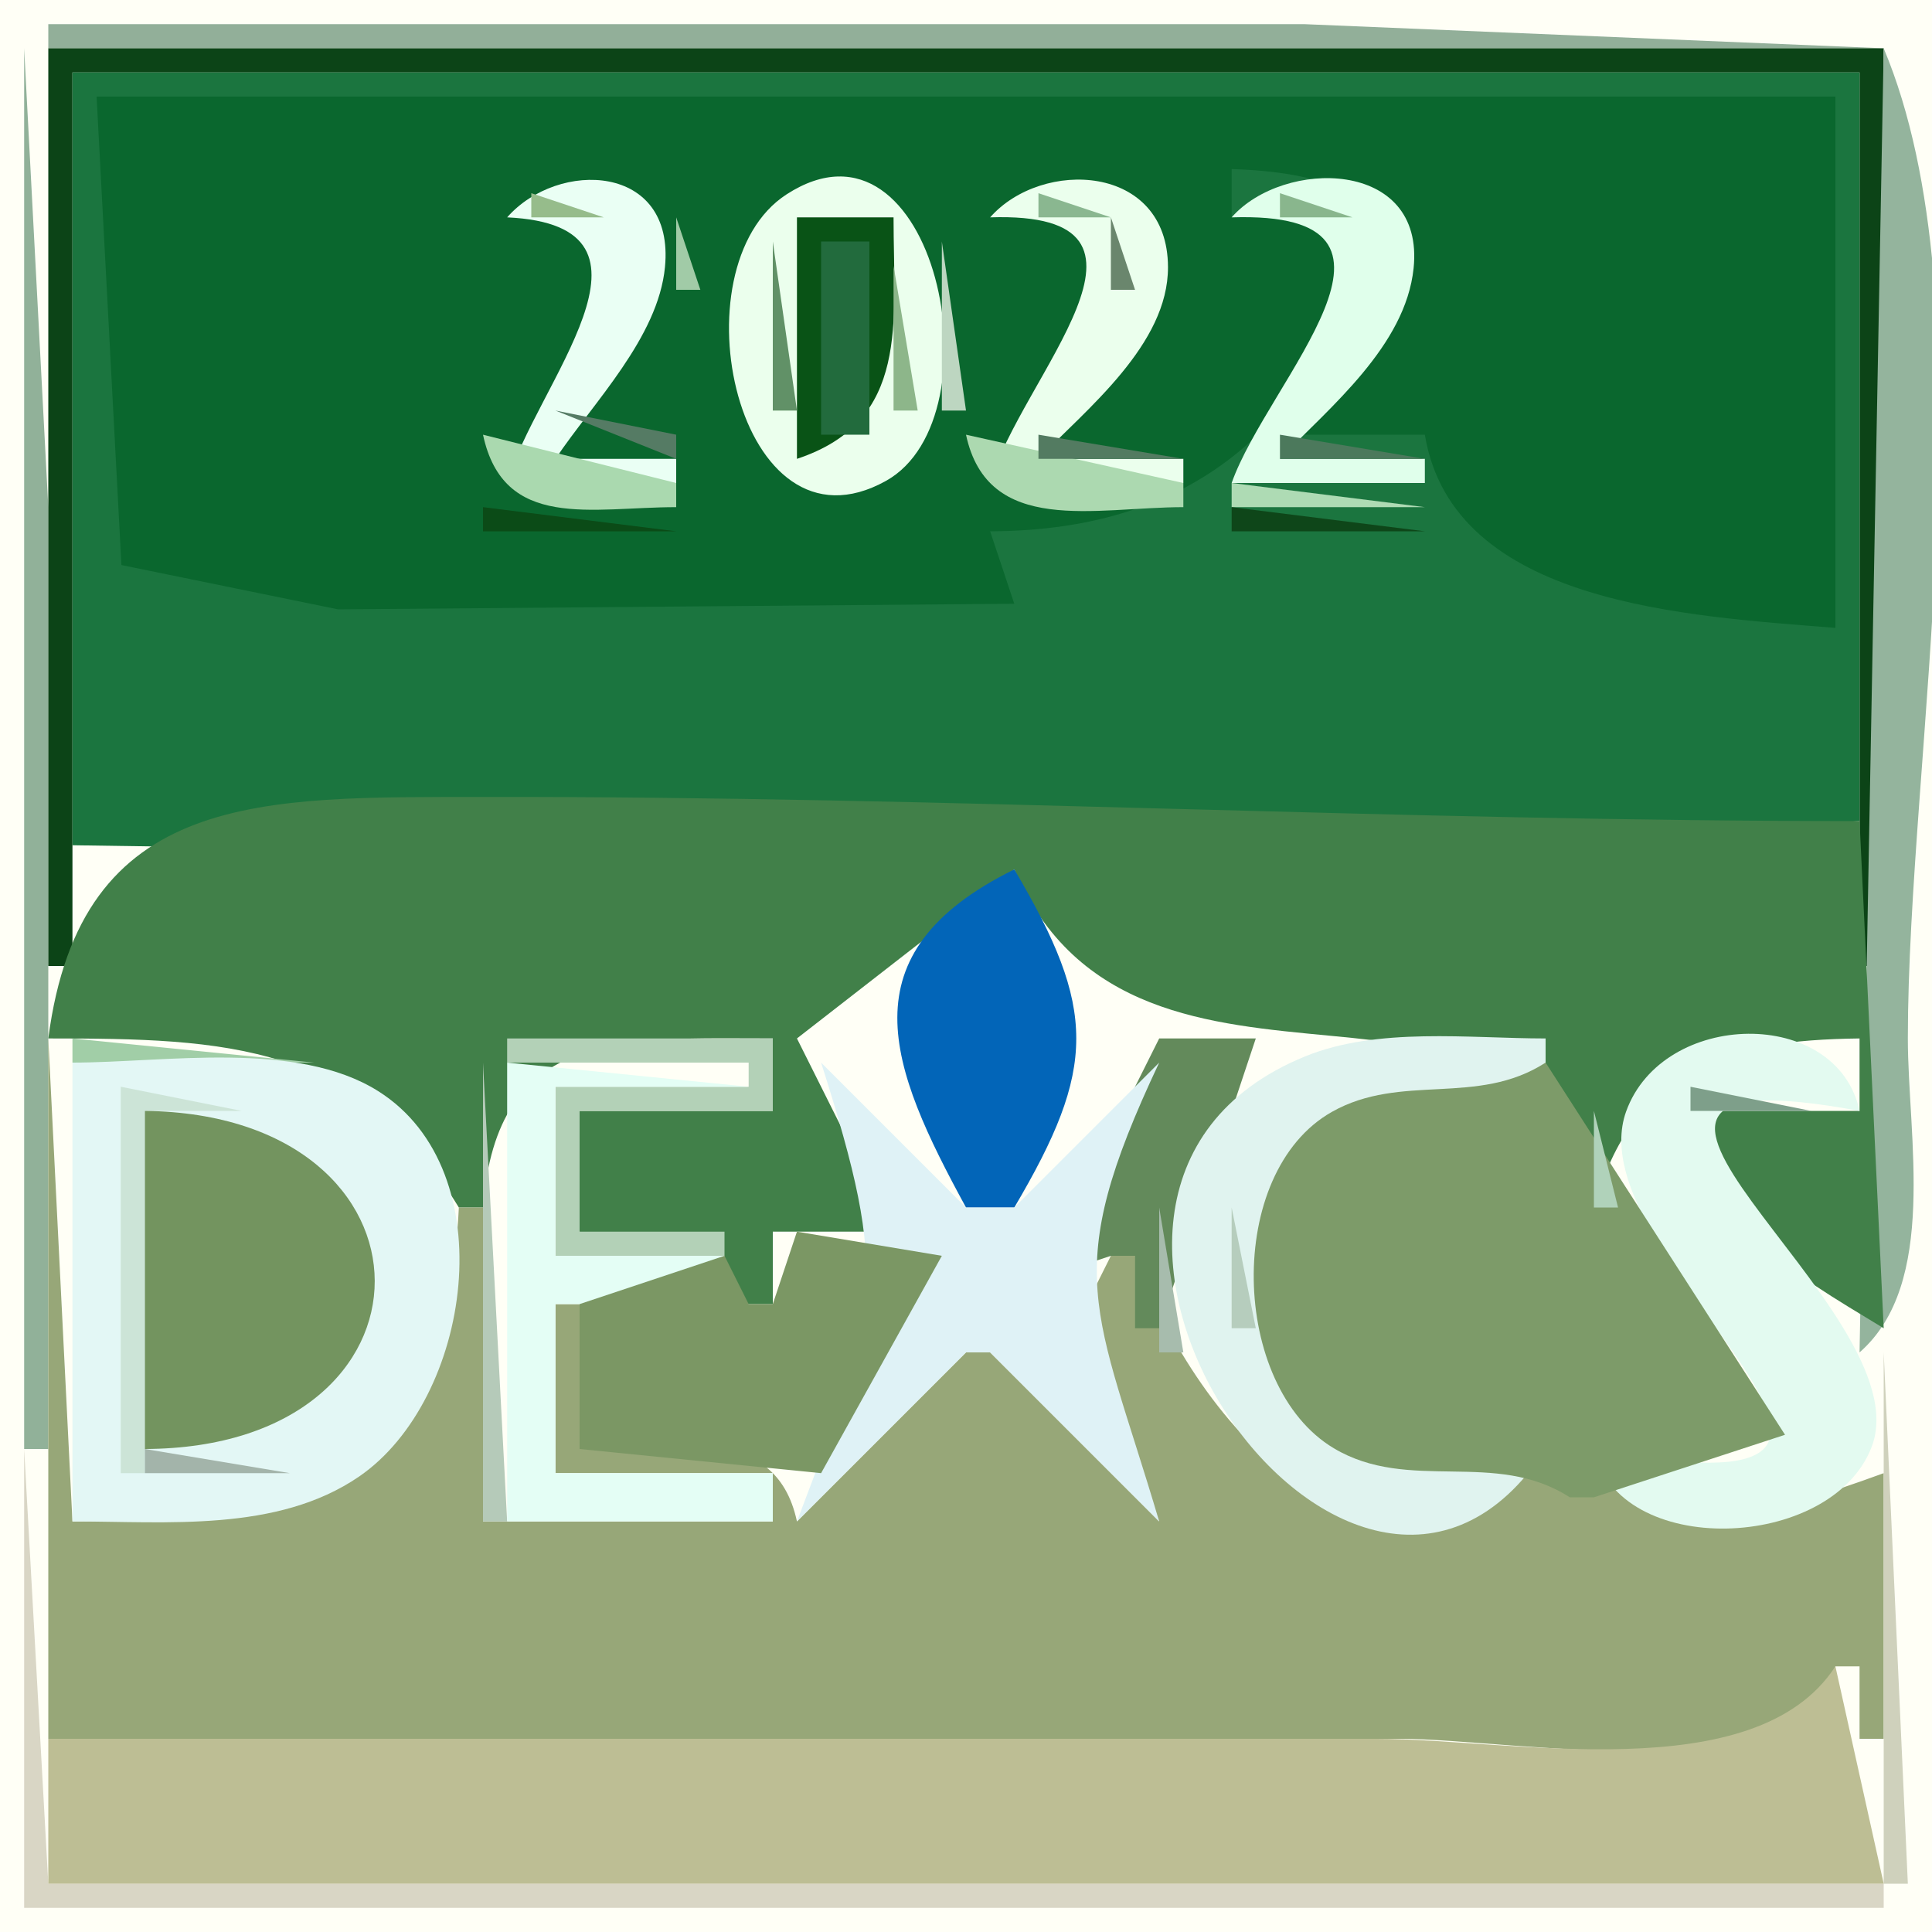
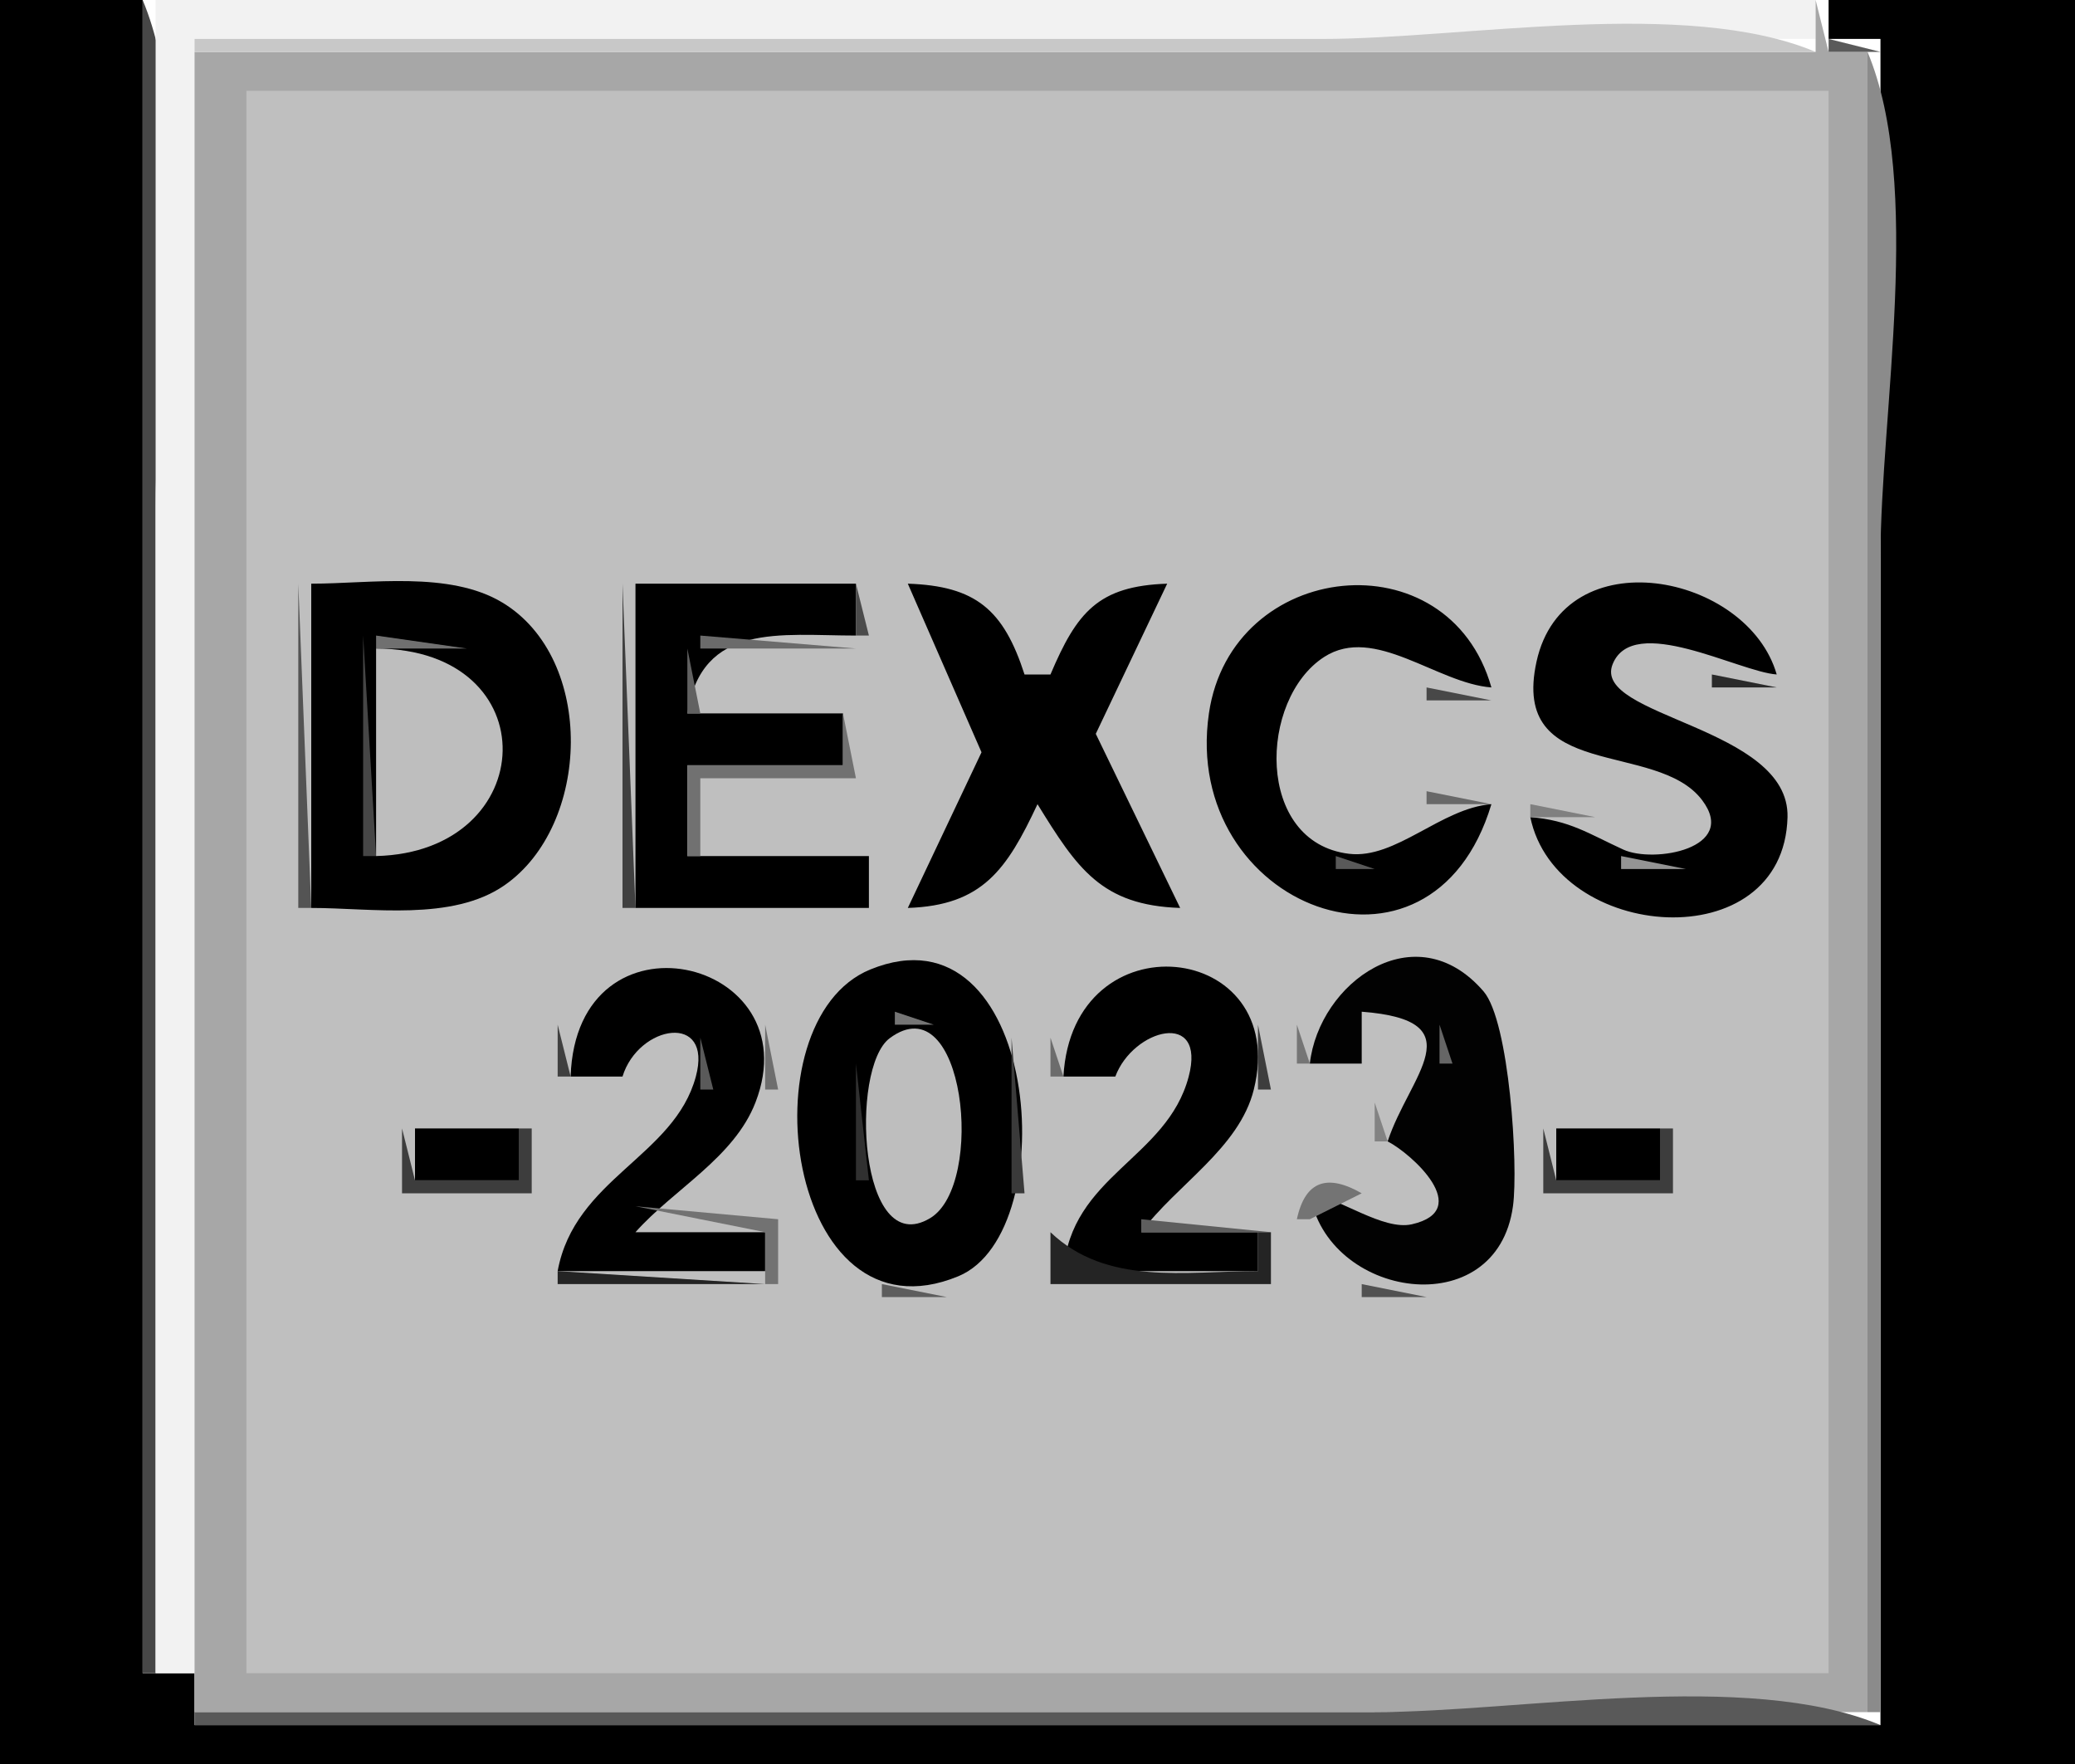
- <svg width="80" height="80">
-   <path style="fill:#fffff6; stroke:none;" d="M0 0L0 80L80 80L80 0L0 0z" />
-   <path style="fill:#92af99; stroke:none;" d="M2 1L2 2L78 2L54 1L2 1z" />
-   <path style="fill:#91b199; stroke:none;" d="M1 2L1 60L2 60L2 21L1 2z" />
-   <path style="fill:#0c4417; stroke:none;" d="M2 2L2 40L3 40L3 3L77 3L77 40L78 40L78 2L2 2z" />
-   <path style="fill:#94b49d; stroke:none;" d="M78 2L77 56C80.259 53.152 79 47.068 79 43C79 31.318 82.507 12.742 78 2z" />
-   <path style="fill:#1b753f; stroke:none;" d="M3 3L3 35L48.95 35.677L77 34L77 3L3 3z" />
-   <path style="fill:#0a672e; stroke:none;" d="M4 4L5.028 23.397L14 25.232L42 25L41 22C49.566 21.975 54.639 17.499 57 9L51 9L51 7C60.119 7.297 57.949 12.116 54 18L59 18C60.169 25.064 69.945 25.506 76 26L76 4L4 4z" />
-   <path style="fill:#eafff4; stroke:none;" d="M21 9C28.274 9.339 22.108 15.999 21 20L28 20L28 19L23 19C24.572 16.66 27.251 13.983 27.535 11.059C27.952 6.762 23.11 6.598 21 9z" />
-   <path style="fill:#ebffed; stroke:none;" d="M32.572 8.047C27.892 11.073 30.538 23.331 36.683 19.914C41.449 17.263 38.713 4.076 32.572 8.047M41 9C49.326 8.727 42.209 15.678 41 20L49 20L49 19L43 19C45.01 16.922 48.373 14.263 48.364 11.059C48.352 6.771 43.14 6.567 41 9z" />
-   <path style="fill:#709d76; stroke:none;" d="M47 7L48 8L47 7z" />
-   <path style="fill:#e0ffeb; stroke:none;" d="M51 9C59.748 8.714 52.494 15.757 51 20L59 20L59 19L53 19C55.083 16.847 58.199 14.318 58.534 11.109C59.009 6.568 53.141 6.562 51 9z" />
-   <path style="fill:#82b280; stroke:none;" d="M57 7L58 8L57 7z" />
-   <path style="fill:#96bc8b; stroke:none;" d="M22 8L22 9L25 9L22 8z" />
-   <path style="fill:#9cbe99; stroke:none;" d="M34.667 8.333L35.333 8.667L34.667 8.333z" />
-   <path style="fill:#8ab790; stroke:none;" d="M43 8L43 9L46 9L43 8z" />
-   <path style="fill:#89b68d; stroke:none;" d="M53 8L53 9L56 9L53 8z" />
-   <path style="fill:#a1cba7; stroke:none;" d="M28 9L28 12L29 12L28 9z" />
-   <path style="fill:#095316; stroke:none;" d="M33 9L33 19C37.7 17.44 36.997 13.346 37 9L33 9z" />
-   <path style="fill:#6a866d; stroke:none;" d="M46 9L46 12L47 12L46 9z" />
-   <path style="fill:#619167; stroke:none;" d="M32 10L32 17L33 17L32 10z" />
-   <path style="fill:#226b3d; stroke:none;" d="M34 10L34 18L36 18L36 10L34 10z" />
-   <path style="fill:#bdd6c1; stroke:none;" d="M39 10L39 17L40 17L39 10z" />
-   <path style="fill:#8db68a; stroke:none;" d="M37 11L37 17L38 17L37 11z" />
-   <path style="fill:#87b090; stroke:none;" d="M27 13L28 14L27 13z" />
-   <path style="fill:#7ca982; stroke:none;" d="M55 13L56 14L55 13z" />
-   <path style="fill:#83b790; stroke:none;" d="M26 14L27 15L26 14z" />
-   <path style="fill:#8aac93; stroke:none;" d="M54 14L55 15L54 14z" />
-   <path style="fill:#70987d; stroke:none;" d="M25 15L26 16L25 15z" />
-   <path style="fill:#557b64; stroke:none;" d="M23 17L28 19L28 18L23 17z" />
-   <path style="fill:#aad9af; stroke:none;" d="M20 18C20.854 21.987 24.489 21 28 21L28 20L20 18z" />
-   <path style="fill:#91aa97; stroke:none;" d="M36 18L37 19L36 18z" />
-   <path style="fill:#acd9b0; stroke:none;" d="M40 18C40.904 22.217 45.356 21 49 21L49 20L40 18z" />
-   <path style="fill:#537b61; stroke:none;" d="M43 18L43 19L49 19L43 18z" />
-   <path style="fill:#4c795c; stroke:none;" d="M53 18L53 19L59 19L53 18z" />
-   <path style="fill:#67ac76; stroke:none;" d="M28.333 19.667L28.667 20.333L28.333 19.667z" />
-   <path style="fill:#aedbb4; stroke:none;" d="M51 20L51 21L59 21L51 20z" />
-   <path style="fill:#0b4b17; stroke:none;" d="M20 21L20 22L28 22L20 21z" />
-   <path style="fill:#0e4619; stroke:none;" d="M51 21L51 22L59 22L51 21z" />
-   <path style="fill:#418049; stroke:none;" d="M2 43C9.379 43.001 14.842 43.181 19 50L20 50C20.569 42.536 25.75 43.001 32 43L32 46L24 46L24 51L31 54L32 54L32 51L37 51L33 43L42 36C47.114 47.943 64.066 37.756 65 50L66 50C67.639 44.229 71.391 43.066 77 43L77 46L70 46C70.779 50.792 74.034 52.593 78 55L77 34C57.745 34 39.179 32.969 20 33C10.862 33.015 3.343 32.693 2 43z" />
-   <path style="fill:#0265b8; stroke:none;" d="M40 50L42 50C45.421 44.204 45.421 41.796 42 36C34.921 39.493 36.83 44.182 40 50z" />
-   <path style="fill:#97a778; stroke:none;" d="M2 43L2 72L58 72C62.577 72 74.864 74.3 76 69L77 69L77 72L78 72L78 61C73.111 62.782 68.945 64.028 65 60L64 60C56.819 67.333 49.632 59.176 47 52L46 52L45 54L43 53L48 63L41 56L40 56L33 63C32.096 58.783 27.644 60 24 60L24 54L23 54L23 61L32 61L32 63L20 63L20 50L19 50C18.527 60.18 12.321 62.974 3 63L2 43z" />
-   <path style="fill:#a1cea7; stroke:none;" d="M3 43L3 44L13 44L3 43z" />
-   <path style="fill:#b3d1b7; stroke:none;" d="M21 43L21 44L31 44L31 45L23 45L23 52L30 52L30 51L24 51L24 46L32 46L32 43L21 43z" />
-   <path style="fill:#9fcebc; stroke:none;" d="M33 45L36 44L33 45z" />
-   <path style="fill:#a7d0a6; stroke:none;" d="M46.667 43.333L47.333 43.667L46.667 43.333z" />
-   <path style="fill:#638a5b; stroke:none;" d="M48 43L43 53L46 52L47 52L47 55L48 55L52 43L48 43z" />
-   <path style="fill:#e0f3ef; stroke:none;" d="M64 60C48.885 61.857 48.351 44.82 64 46L64 43C60.822 43 57.05 42.517 54.044 43.742C40.098 49.426 56.078 72.22 64 60z" />
-   <path style="fill:#e3faf0; stroke:none;" d="M66 60C66.975 64.549 75.83 64.262 77.5 59.917C79.724 54.132 62.23 43.269 77 46C76.072 41.669 68.849 41.805 67.333 46.028C65.101 52.247 82.822 63.181 66 60z" />
-   <path style="fill:#e3f7f5; stroke:none;" d="M3 44L3 63C6.895 62.997 11.479 63.462 14.867 61.142C19.505 57.965 20.934 48.499 15.656 45.179C12.28 43.056 6.815 44 3 44z" />
-   <path style="fill:#b5cab9; stroke:none;" d="M20 44L20 63L21 63L20 44z" />
-   <path style="fill:#e4fef5; stroke:none;" d="M21 44L21 63L32 63L32 61L23 61L23 54L30 54L30 52L23 52L23 45L31 45L21 44z" />
-   <path style="fill:#dff2f6; stroke:none;" d="M34 44C36.881 53.068 36.351 54.157 33 63L40 56L41 56L48 63C45.359 54.084 43.835 52.821 48 44L42 50L40 50L34 44z" />
-   <path style="fill:#7d9b69; stroke:none;" d="M64 44C61.166 45.83 58.025 44.415 55.148 46.042C50.708 48.554 50.939 57.405 55.228 59.968C58.35 61.833 61.898 59.997 65 62L66 62L73.914 59.411L64 44z" />
-   <path style="fill:#cce4d7; stroke:none;" d="M5 45L5 61L6 61L6 46L10 46L5 45z" />
-   <path style="fill:#7e9f8a; stroke:none;" d="M70 45L70 46L75 46L70 45z" />
-   <path style="fill:#73945f; stroke:none;" d="M6 46L6 60C18.723 59.955 18.655 46.15 6 46z" />
-   <path style="fill:#b0d2ba; stroke:none;" d="M66 46L66 50L67 50L66 46z" />
-   <path style="fill:#86a691; stroke:none;" d="M69.333 47.667L69.667 48.333L69.333 47.667z" />
-   <path style="fill:#a7bcad; stroke:none;" d="M48 50L48 56L49 56L48 50z" />
-   <path style="fill:#b6cdbd; stroke:none;" d="M51 50L51 55L52 55L51 50z" />
-   <path style="fill:#7b9764; stroke:none;" d="M32 54L31 54L30 52L24 54L24 60L34 61L39 52L33 51L32 54z" />
-   <path style="fill:#cfd1bc; stroke:none;" d="M78 56L78 78L79 78L78 56z" />
-   <path style="fill:#d9d6c5; stroke:none;" d="M1 60L1 79L78 79L78 78L2 78L1 60z" />
-   <path style="fill:#a3b4aa; stroke:none;" d="M6 60L6 61L12 61L6 60z" />
-   <path style="fill:#bdbe94; stroke:none;" d="M76 69C72.681 74.12 62.51 72 57 72L2 72L2 78L78 78L76 69z" />
+ <svg width="160" height="136">
+   <path style="fill:#000000; stroke:none;" d="M0 0L0 136L160 136L160 0L141 0L141 3L145 3L145 133L15 133L15 129L11 129L11 0L0 0z" />
+   <path style="fill:#474747; stroke:none;" d="M11 0L11 129L12 129L12 39C12 27.842 15.308 10.266 11 0z" />
+   <path style="fill:#f2f2f2; stroke:none;" d="M12 0L12 129L15 129L15 3L140 3L140 0L12 0z" />
+   <path style="fill:#a7a7a7; stroke:none;" d="M140 0L140 4L15 4L15 132L144 132L144 4L141 4L140 0z" />
+   <path style="fill:#c8c8c8; stroke:none;" d="M15 3L15 4L140 4C129.973 -0.208 112.896 3 102 3L15 3z" />
+   <path style="fill:#5a5a5a; stroke:none;" d="M141 3L141 4L145 4L141 3z" />
+   <path style="fill:#8b8b8b; stroke:none;" d="M144 4L144 132L145 132L145 43C145 31.842 148.308 14.266 144 4z" />
+   <path style="fill:#bfbfbf; stroke:none;" d="M19 7L19 129L141 129L141 7L19 7z" />
+   <path style="fill:#545454; stroke:none;" d="M23 45L23 70L24 70L23 45z" />
+   <path style="fill:#000000; stroke:none;" d="M24 45L24 70C28.648 70 34.86 71.048 38.892 68.258C45.552 63.649 45.944 50.8 38.74 46.457C34.66 43.997 28.565 45 24 45z" />
+   <path style="fill:#404040; stroke:none;" d="M48 45L48 70L49 70L48 45z" />
+   <path style="fill:#000000; stroke:none;" d="M49 45L49 70L67 70L67 66L53 66L53 59L65 59L65 55L53 55C54.126 47.941 60.16 49 66 49L66 45L49 45z" />
+   <path style="fill:#4b4b4b; stroke:none;" d="M66 45L66 49L67 49L66 45z" />
+   <path style="fill:#000000; stroke:none;" d="M70 45L75.683 58L70 70C75.768 69.808 77.641 67.027 80 62C83.043 66.931 84.92 69.801 91 70L84.494 56.576L90 45C84.668 45.177 83.032 47.211 81 52L79 52C77.387 47.009 75.241 45.174 70 45M115 62C111.121 62.303 107.627 66.264 104.015 65.825C96.773 64.945 97.052 53.905 102.108 50.647C105.989 48.147 110.81 52.69 115 53C111.695 41.332 94.949 43.128 93.218 55C91.046 69.889 110.37 77.446 115 62M118 63C119.988 72.618 137.553 73.971 137.833 63.001C138.011 56.009 122.728 55.276 124.346 51.213C125.924 47.249 134.077 51.797 137 52C134.756 44.198 120.581 41.409 118.478 51.015C116.437 60.331 127.734 57.031 131.248 61.688C134.071 65.428 127.514 66.577 125.17 65.501C122.494 64.272 121.014 63.235 118 63z" />
+   <path style="fill:#656565; stroke:none;" d="M76 46L77 47L76 46M135 47L136 48L135 47z" />
+   <path style="fill:#2d2d2d; stroke:none;" d="M41 48L43 51L41 48z" />
+   <path style="fill:#464646; stroke:none;" d="M28 49L28 66L29 66L28 49z" />
+   <path style="fill:#707070; stroke:none;" d="M29 49L29 50L36 50L29 49z" />
+   <path style="fill:#6b6b6b; stroke:none;" d="M54 49L54 50L66 50L54 49z" />
+   <path style="fill:#bebebe; stroke:none;" d="M29 50L29 66C41.694 65.692 42.327 50.047 29 50z" />
+   <path style="fill:#616161; stroke:none;" d="M53 50L53 55L54 55L53 50z" />
+   <path style="fill:#666666; stroke:none;" d="M87 50L88 51L87 50z" />
+   <path style="fill:#676767; stroke:none;" d="M73 51L74 52L73 51z" />
+   <path style="fill:#2a2a2a; stroke:none;" d="M132 52L132 53L137 53L132 52z" />
+   <path style="fill:#5b5b5b; stroke:none;" d="M85 53L86 54L85 53z" />
+   <path style="fill:#484848; stroke:none;" d="M110 53L110 54L115 54L110 53z" />
+   <path style="fill:#717171; stroke:none;" d="M65 55L65 59L53 59L53 66L54 66L54 60L66 60L65 55z" />
+   <path style="fill:#474747; stroke:none;" d="M126.667 59.333L127.333 59.667L126.667 59.333z" />
+   <path style="fill:#848484; stroke:none;" d="M93.333 61.667L93.667 62.333L93.333 61.667z" />
+   <path style="fill:#686868; stroke:none;" d="M110 61L110 62L115 62L110 61z" />
+   <path style="fill:#898989; stroke:none;" d="M109.333 62.667L109.667 63.333L109.333 62.667z" />
+   <path style="fill:#808080; stroke:none;" d="M118 62L118 63L123 63L118 62z" />
+   <path style="fill:#595959; stroke:none;" d="M103 66L103 67L106 67L103 66z" />
+   <path style="fill:#949494; stroke:none;" d="M125 66L125 67L130 67L125 66z" />
+   <path style="fill:#4e4e4e; stroke:none;" d="M100.667 70.333L101.333 70.667L100.667 70.333z" />
+   <path style="fill:#636363; stroke:none;" d="M106.667 70.333L107.333 70.667L106.667 70.333z" />
+   <path style="fill:#575757; stroke:none;" d="M123.667 70.333L124.333 70.667L123.667 70.333z" />
+   <path style="fill:#565656; stroke:none;" d="M130.667 70.333L131.333 70.667L130.667 70.333z" />
+   <path style="fill:#000000; stroke:none;" d="M44 83L48 83C49.233 78.988 54.997 78.032 53.654 83.005C51.989 89.174 44.304 90.858 43 98L59 98L59 95L49 95C51.941 91.685 56.603 89.266 58.257 84.985C62.57 73.825 44.437 69.587 44 83z" />
+   <path style="fill:#5b5b5b; stroke:none;" d="M53.667 74.333L54.333 74.667L53.667 74.333z" />
+   <path style="fill:#000000; stroke:none;" d="M67.105 74.746C57.381 78.727 60.644 103.865 73.891 98.397C82.186 94.973 80.051 69.447 67.105 74.746M82 83L86 83C87.371 79.317 93.039 77.805 91.654 83.019C89.972 89.355 82.558 90.624 82 98L97 98L97 95L88 95C90.675 91.365 95.559 88.541 96.681 83.996C99.516 72.513 82.679 70.635 82 83z" />
+   <path style="fill:#020202; stroke:none;" d="M101 82L105 82L105 78C113.822 78.675 108.659 82.926 107 88C108.834 88.937 113.669 93.295 108.872 94.388C106.651 94.894 103.327 92.379 101 92C102.267 100.116 115.413 102.173 116.664 92.985C117.086 89.89 116.389 78.746 114.396 76.434C109.133 70.328 101.699 75.782 101 82z" />
+   <path style="fill:#6b6b6b; stroke:none;" d="M75 75L76 76L75 75z" />
+   <path style="fill:#656565; stroke:none;" d="M101 77L102 78L101 77z" />
+   <path style="fill:#757575; stroke:none;" d="M69 78L69 79L72 79L69 78z" />
+   <path style="fill:#5c5c5c; stroke:none;" d="M87 78L88 79L87 78z" />
+   <path style="fill:#555555; stroke:none;" d="M105.333 78.667L105.667 79.333L105.333 78.667z" />
+   <path style="fill:#3f3f3f; stroke:none;" d="M43 79L43 83L44 83L43 79z" />
+   <path style="fill:#6e6e6e; stroke:none;" d="M59 79L59 84L60 84L59 79z" />
+   <path style="fill:#bebebe; stroke:none;" d="M68.599 80.047C65.512 82.348 66.209 97.231 71.726 93.914C76.024 91.329 74.373 75.742 68.599 80.047z" />
+   <path style="fill:#3d3d3d; stroke:none;" d="M97 79L97 84L98 84L97 79z" />
+   <path style="fill:#757575; stroke:none;" d="M100 79L100 82L101 82L100 79z" />
+   <path style="fill:#666666; stroke:none;" d="M111 79L111 82L112 82L111 79z" />
+   <path style="fill:#5a5a5a; stroke:none;" d="M54 80L54 84L55 84L54 80z" />
+   <path style="fill:#3a3a3a; stroke:none;" d="M78 80L78 92L79 92L78 80z" />
+   <path style="fill:#6c6c6c; stroke:none;" d="M81 80L81 83L82 83L81 80z" />
+   <path style="fill:#303030; stroke:none;" d="M66 82L66 91L67 91L66 82z" />
+   <path style="fill:#5d5d5d; stroke:none;" d="M107.667 84.333L108.333 84.667L107.667 84.333z" />
+   <path style="fill:#5a5a5a; stroke:none;" d="M58 85L59 86L58 85z" />
+   <path style="fill:#838383; stroke:none;" d="M106 85L106 88L107 88L106 85z" />
+   <path style="fill:#3d3d3d; stroke:none;" d="M31 87L31 92L41 92L41 87L40 87L40 91L32 91L31 87z" />
+   <path style="fill:#000000; stroke:none;" d="M32 87L32 91L40 91L40 87L32 87z" />
+   <path style="fill:#3d3d3d; stroke:none;" d="M119 87L119 92L129 92L129 87L128 87L128 91L120 91L119 87z" />
+   <path style="fill:#000000; stroke:none;" d="M120 87L120 91L128 91L128 87L120 87z" />
+   <path style="fill:#5f5f5f; stroke:none;" d="M86 89L87 90L86 89z" />
+   <path style="fill:#5a5a5a; stroke:none;" d="M91 90L92 91L91 90z" />
+   <path style="fill:#747474; stroke:none;" d="M100 94L101 94L105 92C102.387 90.502 100.646 90.988 100 94z" />
+   <path style="fill:#727272; stroke:none;" d="M49 93L59 95L59 99L60 99L60 94L49 93z" />
+   <path style="fill:#636363; stroke:none;" d="M72 94L73 95L72 94z" />
+   <path style="fill:#5e5e5e; stroke:none;" d="M88 94L88 95L98 95L88 94z" />
+   <path style="fill:#242424; stroke:none;" d="M81 95L81 99L98 99L98 95L97 95L97 98C91.369 98 85.347 99.15 81 95z" />
+   <path style="fill:#636363; stroke:none;" d="M102 97L103 98L102 97z" />
+   <path style="fill:#242424; stroke:none;" d="M43 98L43 99L59 99L43 98z" />
+   <path style="fill:#5d5d5d; stroke:none;" d="M68 99L68 100L73 100L68 99z" />
+   <path style="fill:#515151; stroke:none;" d="M105 99L105 100L110 100L105 99z" />
+   <path style="fill:#595959; stroke:none;" d="M15 132L15 133L145 133C134.734 128.692 117.158 132 106 132L15 132z" />
</svg>
